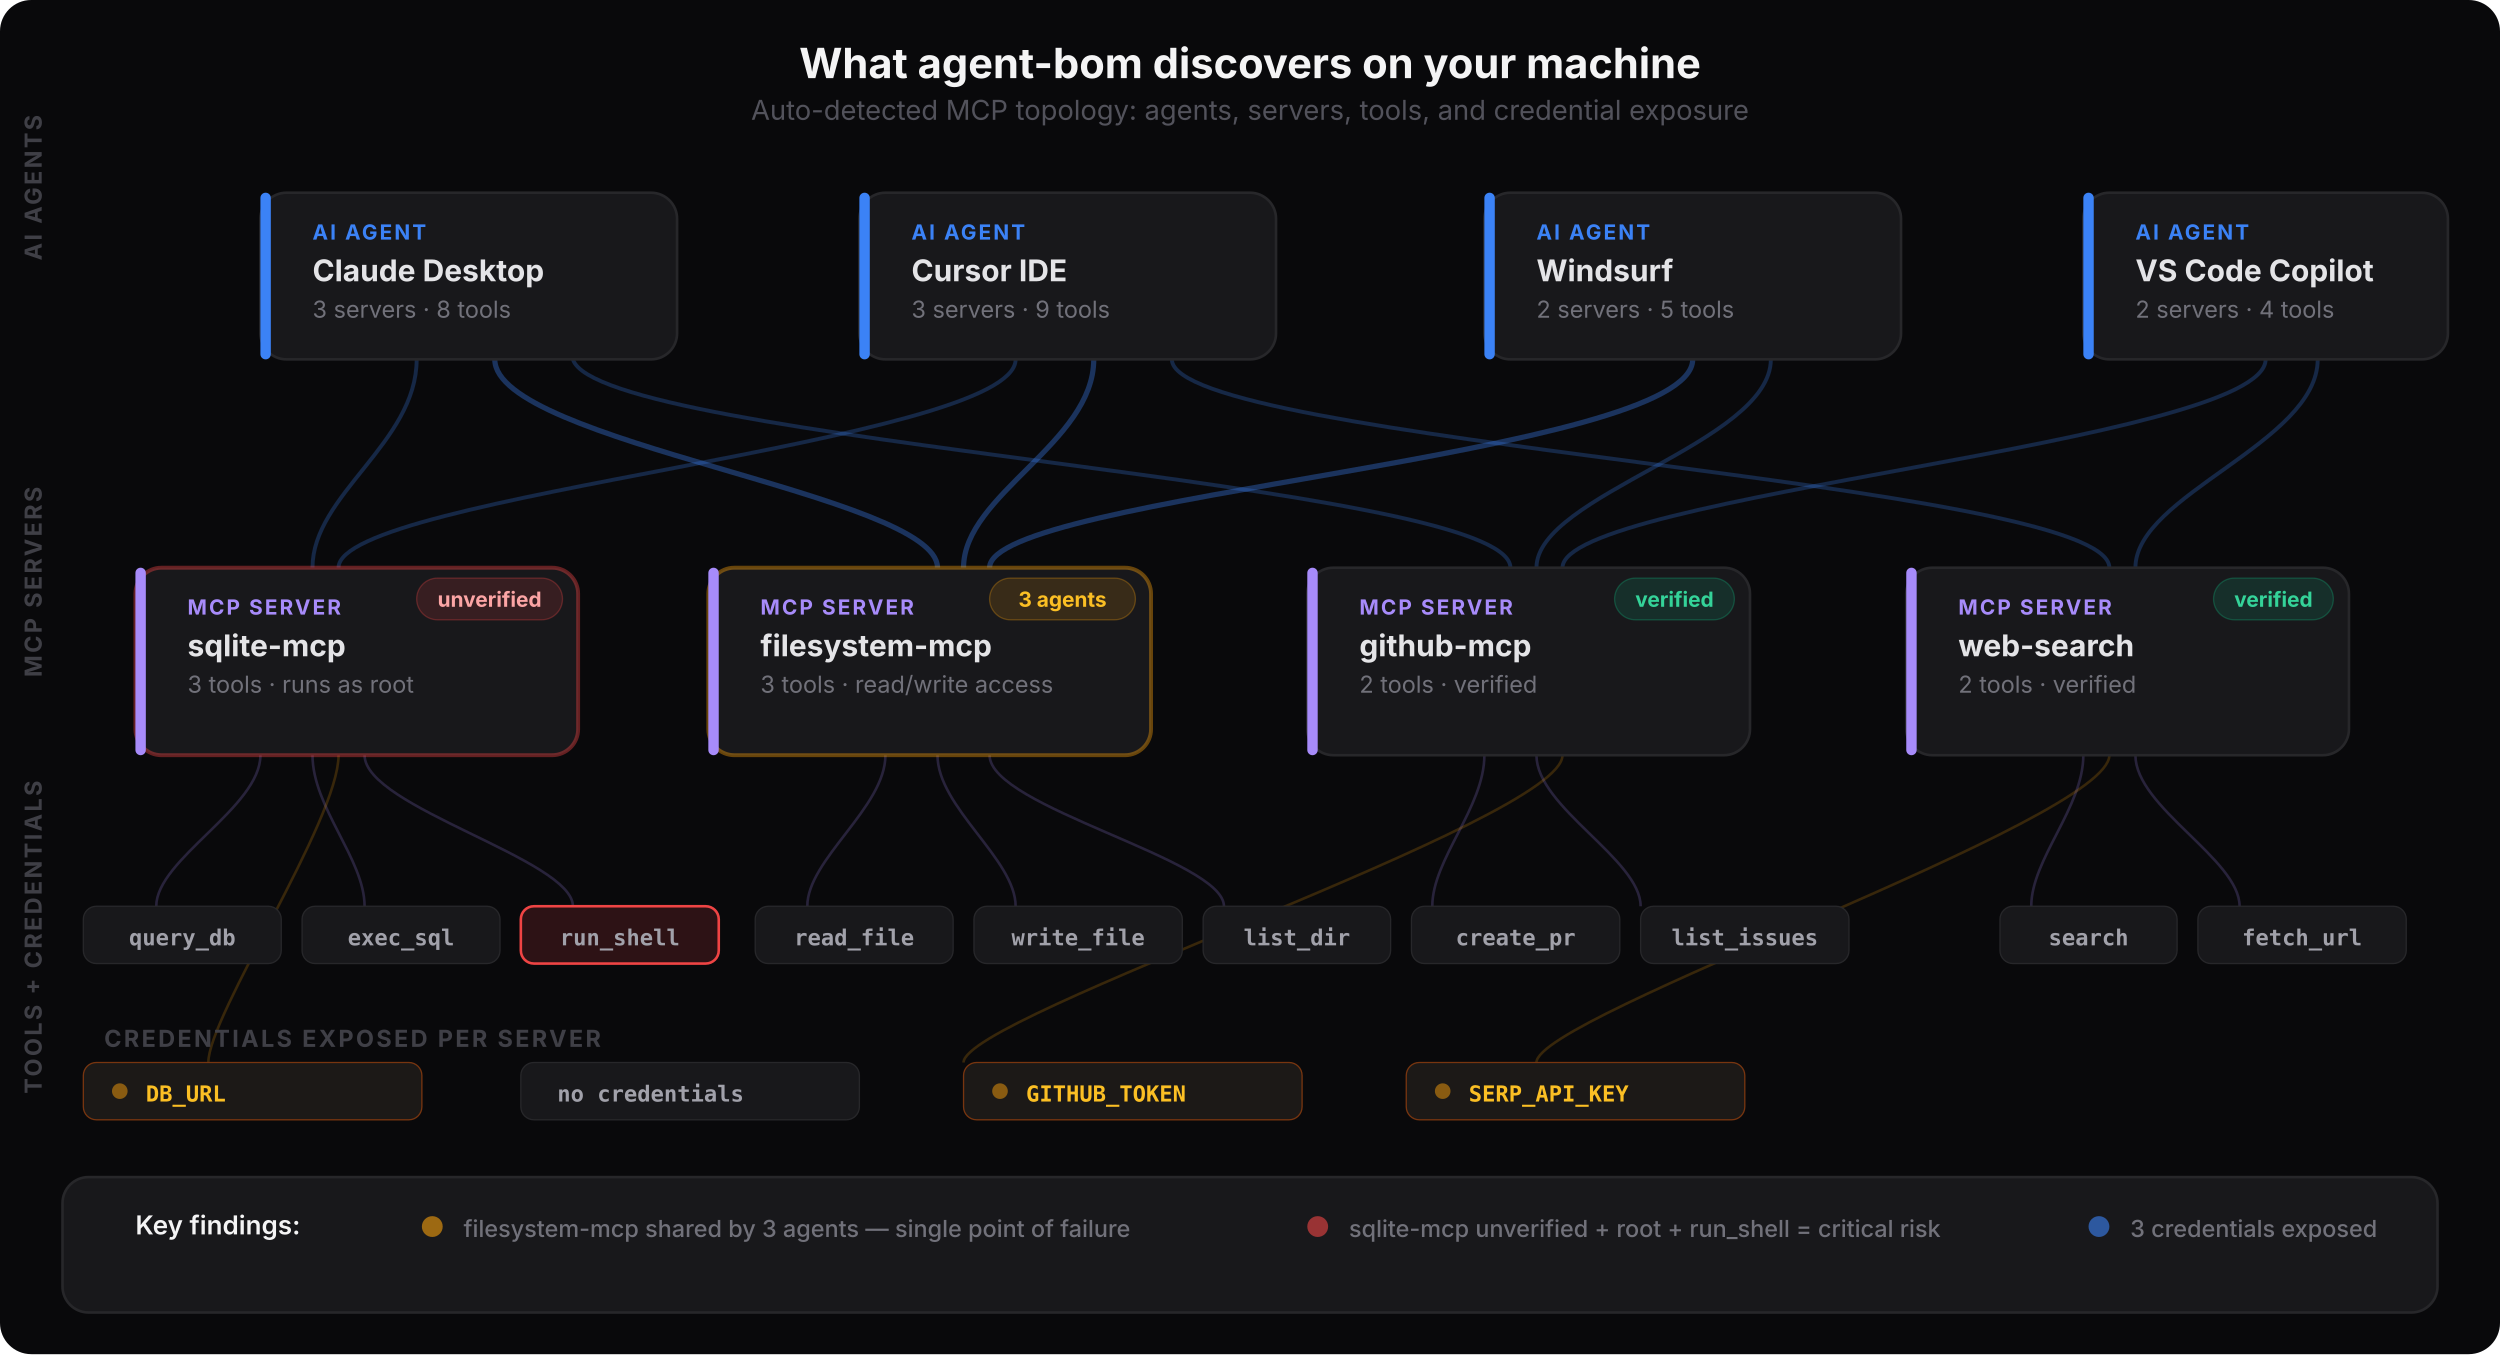
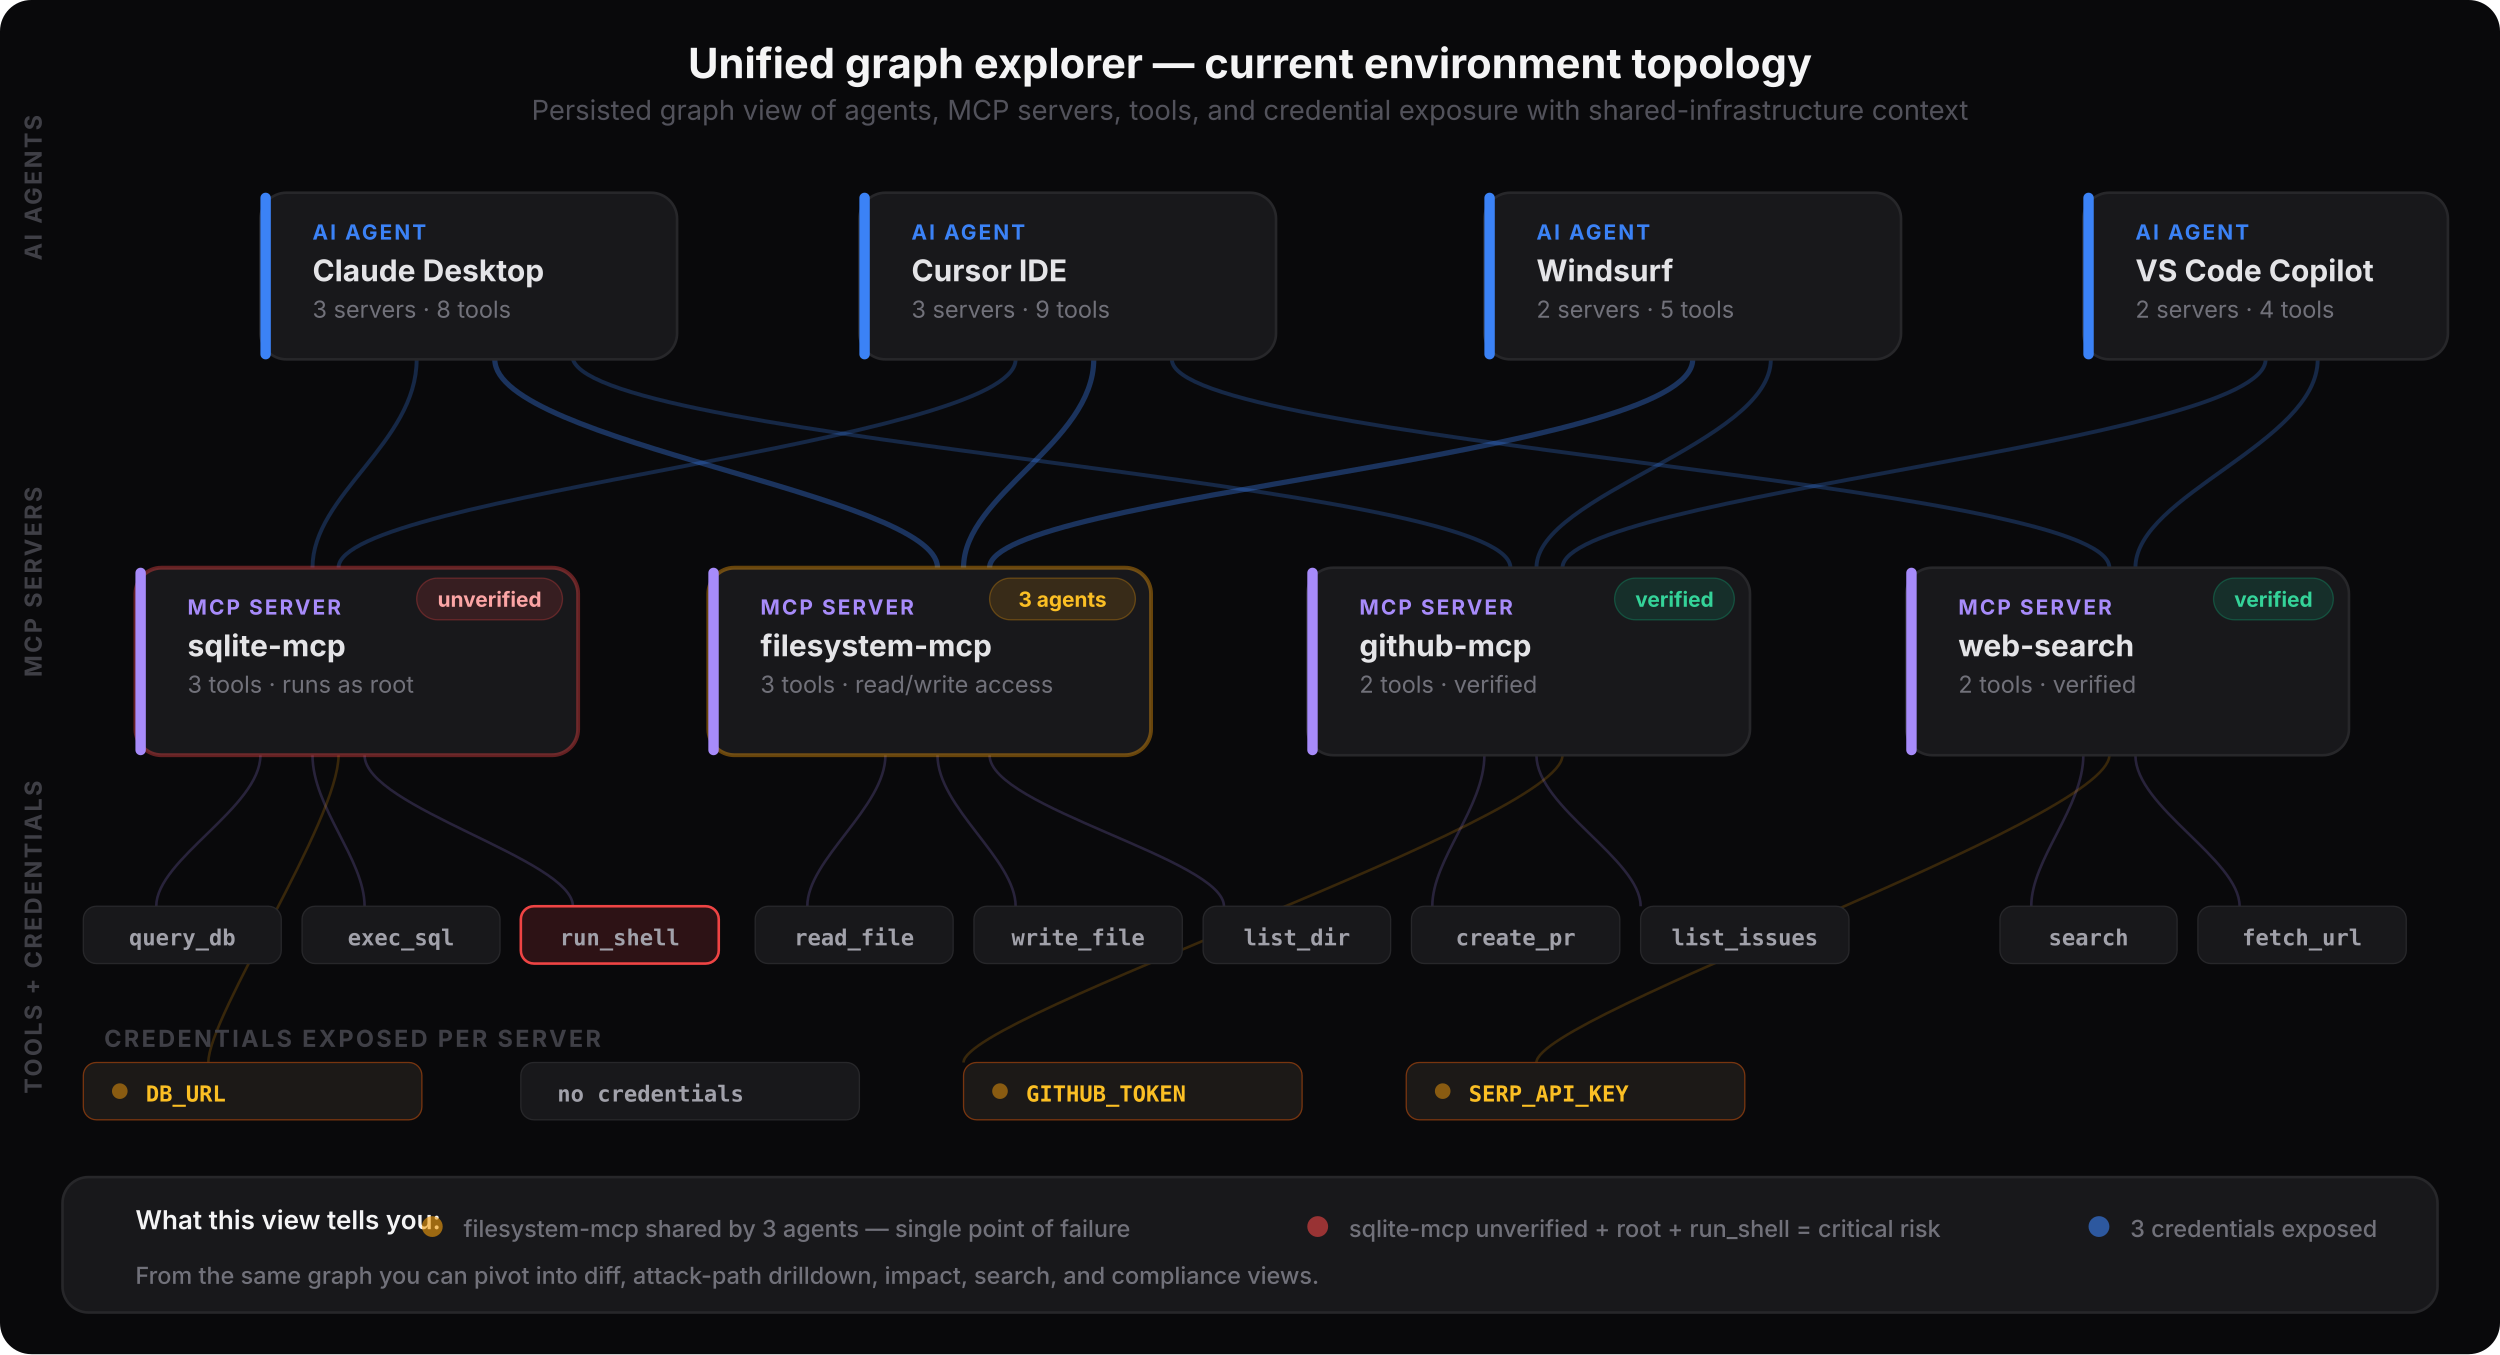
<svg xmlns="http://www.w3.org/2000/svg" viewBox="0 0 960 520" fill="none">
  <style>
    text { font-family: system-ui, -apple-system, 'Segoe UI', sans-serif; }
    .title { font-size: 16px; font-weight: 700; fill: #f4f4f5; }
    .subtitle { font-size: 10.5px; font-weight: 400; fill: #52525b; }
    .layer-label { font-size: 9px; font-weight: 700; letter-spacing: 0.1em; fill: #3f3f46; }
    .node-type { font-size: 8px; font-weight: 700; letter-spacing: 0.1em; }
    .node-label { font-size: 11.5px; font-weight: 700; fill: #e4e4e7; }
    .node-detail { font-size: 9px; font-weight: 400; fill: #71717a; }
    .tool-name { font-size: 8.5px; font-weight: 600; font-family: ui-monospace, monospace; fill: #a1a1aa; }
    .cred-name { font-size: 8.5px; font-weight: 600; font-family: ui-monospace, monospace; fill: #fbbf24; }
    .badge { font-size: 8px; font-weight: 700; }
    .legend-label { font-size: 9px; font-weight: 500; fill: #71717a; }
  </style>
  <rect width="960" height="520" rx="12" fill="#09090b" />
-   <text x="480" y="30" text-anchor="middle" class="title">What agent-bom discovers on your machine</text>
-   <text x="480" y="46" text-anchor="middle" class="subtitle">Auto-detected MCP topology: agents, servers, tools, and credential exposure</text>
+   <text x="480" y="30" text-anchor="middle" class="title">Unified graph explorer — current environment topology</text>
+   <text x="480" y="46" text-anchor="middle" class="subtitle">Persisted graph view of agents, MCP servers, tools, and credential exposure with shared-infrastructure context</text>
  <text x="16" y="100" class="layer-label" transform="rotate(-90, 16, 100)">AI AGENTS</text>
  <text x="16" y="260" class="layer-label" transform="rotate(-90, 16, 260)">MCP SERVERS</text>
  <text x="16" y="420" class="layer-label" transform="rotate(-90, 16, 420)">TOOLS + CREDENTIALS</text>
  <path d="M160 138 C160 170, 120 190, 120 218" stroke="#3b82f6" stroke-width="1.5" opacity="0.25" fill="none" />
  <path d="M190 138 C190 170, 360 190, 360 218" stroke="#3b82f6" stroke-width="2" opacity="0.35" fill="none" />
  <path d="M220 138 C230 170, 580 185, 580 218" stroke="#3b82f6" stroke-width="1.5" opacity="0.25" fill="none" />
  <path d="M420 138 C420 170, 370 190, 370 218" stroke="#3b82f6" stroke-width="2" opacity="0.35" fill="none" />
  <path d="M390 138 C390 170, 130 190, 130 218" stroke="#3b82f6" stroke-width="1.5" opacity="0.25" fill="none" />
  <path d="M450 138 C450 170, 810 185, 810 218" stroke="#3b82f6" stroke-width="1.5" opacity="0.25" fill="none" />
  <path d="M650 138 C650 175, 380 190, 380 218" stroke="#3b82f6" stroke-width="2" opacity="0.35" fill="none" />
  <path d="M680 138 C680 170, 590 190, 590 218" stroke="#3b82f6" stroke-width="1.5" opacity="0.25" fill="none" />
  <path d="M890 138 C890 170, 820 190, 820 218" stroke="#3b82f6" stroke-width="1.5" opacity="0.25" fill="none" />
  <path d="M870 138 C870 170, 600 190, 600 218" stroke="#3b82f6" stroke-width="1.5" opacity="0.25" fill="none" />
  <path d="M100 290 C100 310, 60 330, 60 348" stroke="#a78bfa" stroke-width="1" opacity="0.2" fill="none" />
  <path d="M120 290 C120 310, 140 330, 140 348" stroke="#a78bfa" stroke-width="1" opacity="0.2" fill="none" />
  <path d="M140 290 C140 310, 220 330, 220 348" stroke="#a78bfa" stroke-width="1" opacity="0.2" fill="none" />
  <path d="M130 290 C130 315, 80 390, 80 408" stroke="#f59e0b" stroke-width="1" opacity="0.2" fill="none" />
  <path d="M340 290 C340 310, 310 330, 310 348" stroke="#a78bfa" stroke-width="1" opacity="0.2" fill="none" />
  <path d="M360 290 C360 310, 390 330, 390 348" stroke="#a78bfa" stroke-width="1" opacity="0.2" fill="none" />
  <path d="M380 290 C380 310, 470 330, 470 348" stroke="#a78bfa" stroke-width="1" opacity="0.2" fill="none" />
  <path d="M570 290 C570 310, 550 330, 550 348" stroke="#a78bfa" stroke-width="1" opacity="0.2" fill="none" />
  <path d="M590 290 C590 310, 630 330, 630 348" stroke="#a78bfa" stroke-width="1" opacity="0.2" fill="none" />
  <path d="M600 290 C600 315, 370 390, 370 408" stroke="#f59e0b" stroke-width="1" opacity="0.2" fill="none" />
  <path d="M800 290 C800 310, 780 330, 780 348" stroke="#a78bfa" stroke-width="1" opacity="0.2" fill="none" />
  <path d="M820 290 C820 310, 860 330, 860 348" stroke="#a78bfa" stroke-width="1" opacity="0.2" fill="none" />
  <path d="M810 290 C810 315, 590 390, 590 408" stroke="#f59e0b" stroke-width="1" opacity="0.2" fill="none" />
  <rect x="100" y="74" width="160" height="64" rx="10" fill="#18181b" stroke="#27272a" stroke-width="1" />
  <rect x="100" y="74" width="4" height="64" rx="2" fill="#3b82f6" />
  <text x="120" y="92" class="node-type" fill="#3b82f6">AI AGENT</text>
  <text x="120" y="108" class="node-label">Claude Desktop</text>
  <text x="120" y="122" class="node-detail">3 servers · 8 tools</text>
  <rect x="330" y="74" width="160" height="64" rx="10" fill="#18181b" stroke="#27272a" stroke-width="1" />
  <rect x="330" y="74" width="4" height="64" rx="2" fill="#3b82f6" />
  <text x="350" y="92" class="node-type" fill="#3b82f6">AI AGENT</text>
  <text x="350" y="108" class="node-label">Cursor IDE</text>
  <text x="350" y="122" class="node-detail">3 servers · 9 tools</text>
  <rect x="570" y="74" width="160" height="64" rx="10" fill="#18181b" stroke="#27272a" stroke-width="1" />
  <rect x="570" y="74" width="4" height="64" rx="2" fill="#3b82f6" />
  <text x="590" y="92" class="node-type" fill="#3b82f6">AI AGENT</text>
  <text x="590" y="108" class="node-label">Windsurf</text>
  <text x="590" y="122" class="node-detail">2 servers · 5 tools</text>
  <rect x="800" y="74" width="140" height="64" rx="10" fill="#18181b" stroke="#27272a" stroke-width="1" />
  <rect x="800" y="74" width="4" height="64" rx="2" fill="#3b82f6" />
  <text x="820" y="92" class="node-type" fill="#3b82f6">AI AGENT</text>
  <text x="820" y="108" class="node-label">VS Code Copilot</text>
  <text x="820" y="122" class="node-detail">2 servers · 4 tools</text>
  <rect x="52" y="218" width="170" height="72" rx="10" fill="#18181b" stroke="#ef4444" stroke-width="1.5" stroke-opacity="0.4" />
  <rect x="52" y="218" width="4" height="72" rx="2" fill="#a78bfa" />
  <text x="72" y="236" class="node-type" fill="#a78bfa">MCP SERVER</text>
  <text x="72" y="252" class="node-label">sqlite-mcp</text>
  <text x="72" y="266" class="node-detail">3 tools · runs as root</text>
  <rect x="160" y="222" width="56" height="16" rx="8" fill="#ef4444" fill-opacity="0.15" stroke="#ef4444" stroke-width="0.5" stroke-opacity="0.3" />
  <text x="188" y="233" text-anchor="middle" class="badge" fill="#fca5a5">unverified</text>
  <rect x="272" y="218" width="170" height="72" rx="10" fill="#18181b" stroke="#f59e0b" stroke-width="1.5" stroke-opacity="0.4" />
  <rect x="272" y="218" width="4" height="72" rx="2" fill="#a78bfa" />
  <text x="292" y="236" class="node-type" fill="#a78bfa">MCP SERVER</text>
  <text x="292" y="252" class="node-label">filesystem-mcp</text>
  <text x="292" y="266" class="node-detail">3 tools · read/write access</text>
  <rect x="380" y="222" width="56" height="16" rx="8" fill="#f59e0b" fill-opacity="0.15" stroke="#f59e0b" stroke-width="0.5" stroke-opacity="0.3" />
  <text x="408" y="233" text-anchor="middle" class="badge" fill="#fbbf24">3 agents</text>
  <rect x="502" y="218" width="170" height="72" rx="10" fill="#18181b" stroke="#27272a" stroke-width="1" />
  <rect x="502" y="218" width="4" height="72" rx="2" fill="#a78bfa" />
  <text x="522" y="236" class="node-type" fill="#a78bfa">MCP SERVER</text>
  <text x="522" y="252" class="node-label">github-mcp</text>
  <text x="522" y="266" class="node-detail">2 tools · verified</text>
  <rect x="620" y="222" width="46" height="16" rx="8" fill="#10b981" fill-opacity="0.15" stroke="#10b981" stroke-width="0.5" stroke-opacity="0.3" />
  <text x="643" y="233" text-anchor="middle" class="badge" fill="#34d399">verified</text>
  <rect x="732" y="218" width="170" height="72" rx="10" fill="#18181b" stroke="#27272a" stroke-width="1" />
  <rect x="732" y="218" width="4" height="72" rx="2" fill="#a78bfa" />
  <text x="752" y="236" class="node-type" fill="#a78bfa">MCP SERVER</text>
  <text x="752" y="252" class="node-label">web-search</text>
  <text x="752" y="266" class="node-detail">2 tools · verified</text>
  <rect x="850" y="222" width="46" height="16" rx="8" fill="#10b981" fill-opacity="0.15" stroke="#10b981" stroke-width="0.5" stroke-opacity="0.3" />
  <text x="873" y="233" text-anchor="middle" class="badge" fill="#34d399">verified</text>
  <rect x="32" y="348" width="76" height="22" rx="5" fill="#18181b" stroke="#27272a" stroke-width="0.5" />
  <text x="70" y="363" text-anchor="middle" class="tool-name">query_db</text>
  <rect x="116" y="348" width="76" height="22" rx="5" fill="#18181b" stroke="#27272a" stroke-width="0.5" />
  <text x="154" y="363" text-anchor="middle" class="tool-name">exec_sql</text>
  <rect x="200" y="348" width="76" height="22" rx="5" fill="#2d1215" stroke="#ef4444" stroke-width="1" />
  <text x="238" y="363" text-anchor="middle" class="tool-name" fill="#fca5a5">run_shell</text>
  <rect x="290" y="348" width="76" height="22" rx="5" fill="#18181b" stroke="#27272a" stroke-width="0.5" />
  <text x="328" y="363" text-anchor="middle" class="tool-name">read_file</text>
  <rect x="374" y="348" width="80" height="22" rx="5" fill="#18181b" stroke="#27272a" stroke-width="0.5" />
  <text x="414" y="363" text-anchor="middle" class="tool-name">write_file</text>
  <rect x="462" y="348" width="72" height="22" rx="5" fill="#18181b" stroke="#27272a" stroke-width="0.5" />
  <text x="498" y="363" text-anchor="middle" class="tool-name">list_dir</text>
  <rect x="542" y="348" width="80" height="22" rx="5" fill="#18181b" stroke="#27272a" stroke-width="0.5" />
  <text x="582" y="363" text-anchor="middle" class="tool-name">create_pr</text>
  <rect x="630" y="348" width="80" height="22" rx="5" fill="#18181b" stroke="#27272a" stroke-width="0.5" />
  <text x="670" y="363" text-anchor="middle" class="tool-name">list_issues</text>
  <rect x="768" y="348" width="68" height="22" rx="5" fill="#18181b" stroke="#27272a" stroke-width="0.5" />
  <text x="802" y="363" text-anchor="middle" class="tool-name">search</text>
  <rect x="844" y="348" width="80" height="22" rx="5" fill="#18181b" stroke="#27272a" stroke-width="0.5" />
  <text x="884" y="363" text-anchor="middle" class="tool-name">fetch_url</text>
  <text x="40" y="402" class="layer-label">CREDENTIALS EXPOSED PER SERVER</text>
  <rect x="32" y="408" width="130" height="22" rx="5" fill="#1c1917" stroke="#78350f" stroke-width="0.5" />
  <circle cx="46" cy="419" r="3" fill="#f59e0b" opacity="0.5" />
  <text x="56" y="423" class="cred-name">DB_URL</text>
  <rect x="200" y="408" width="130" height="22" rx="5" fill="#18181b" stroke="#27272a" stroke-width="0.5" />
  <text x="214" y="423" class="tool-name">no credentials</text>
  <rect x="370" y="408" width="130" height="22" rx="5" fill="#1c1917" stroke="#78350f" stroke-width="0.5" />
  <circle cx="384" cy="419" r="3" fill="#f59e0b" opacity="0.5" />
  <text x="394" y="423" class="cred-name">GITHUB_TOKEN</text>
  <rect x="540" y="408" width="130" height="22" rx="5" fill="#1c1917" stroke="#78350f" stroke-width="0.5" />
  <circle cx="554" cy="419" r="3" fill="#f59e0b" opacity="0.5" />
  <text x="564" y="423" class="cred-name">SERP_API_KEY</text>
  <rect x="24" y="452" width="912" height="52" rx="10" fill="#18181b" stroke="#27272a" stroke-width="1" />
-   <text x="52" y="474" font-size="10" font-weight="600" fill="#f4f4f5">Key findings:</text>
+   <text x="52" y="472" font-size="10" font-weight="600" fill="#f4f4f5">What this view tells you:</text>
  <circle cx="166" cy="471" r="4" fill="#f59e0b" opacity="0.6" />
  <text x="178" y="475" class="legend-label">filesystem-mcp shared by 3 agents — single point of failure</text>
  <circle cx="506" cy="471" r="4" fill="#ef4444" opacity="0.6" />
  <text x="518" y="475" class="legend-label">sqlite-mcp unverified + root + run_shell = critical risk</text>
  <circle cx="806" cy="471" r="4" fill="#3b82f6" opacity="0.6" />
  <text x="818" y="475" class="legend-label">3 credentials exposed</text>
+   <text x="52" y="493" class="legend-label">From the same graph you can pivot into diff, attack-path drilldown, impact, search, and compliance views.</text>
</svg>
